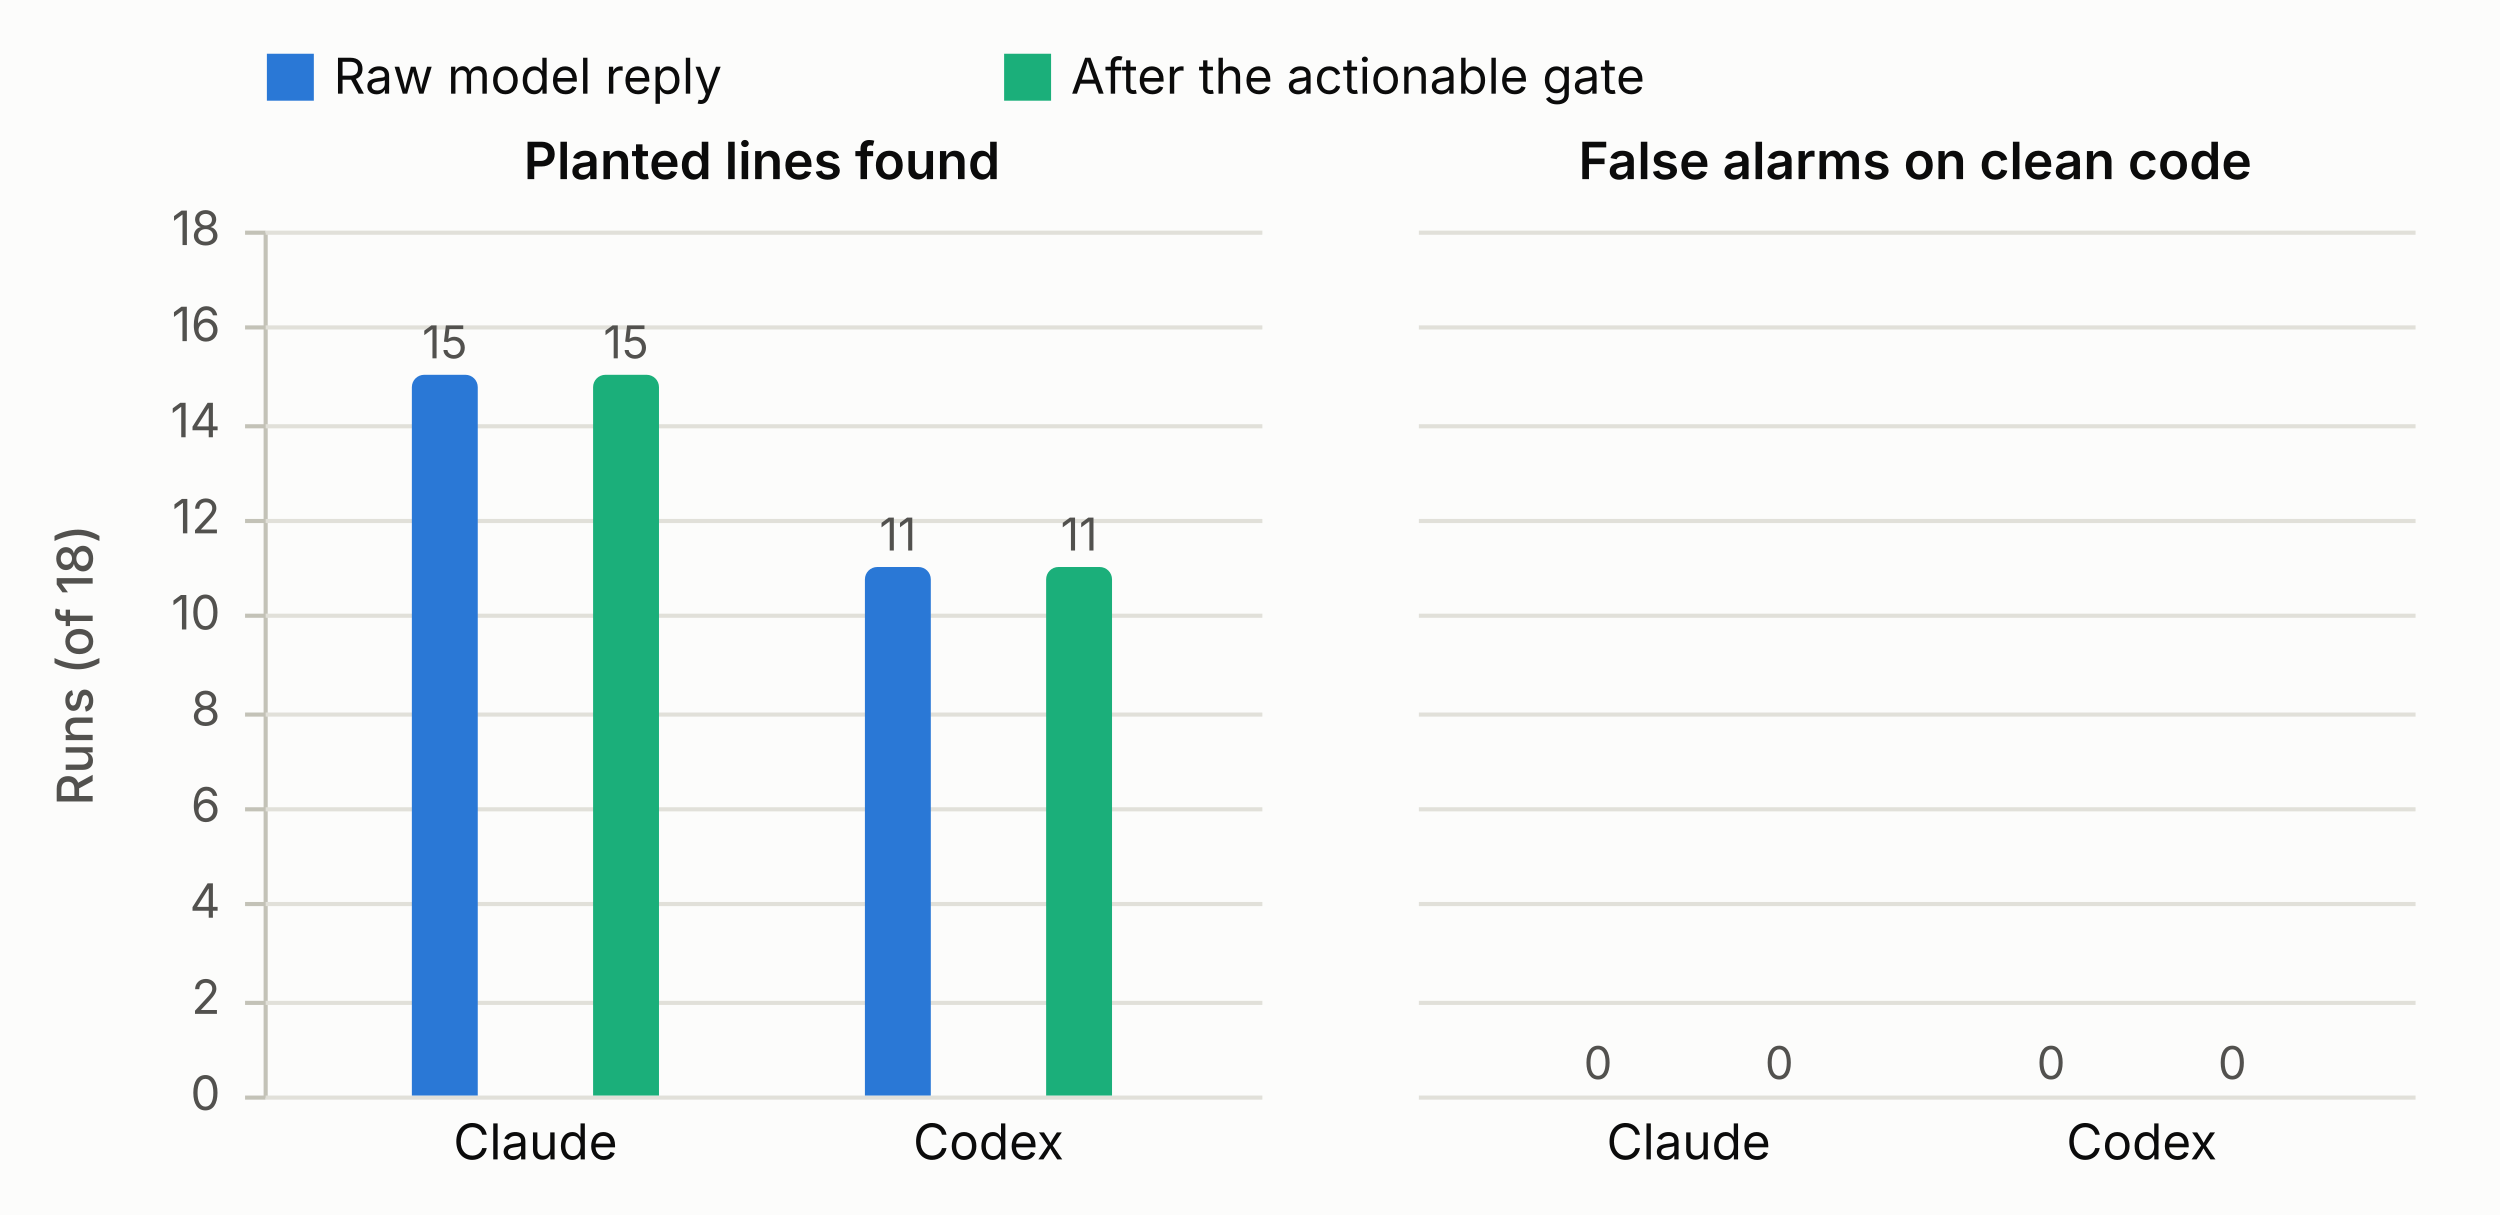
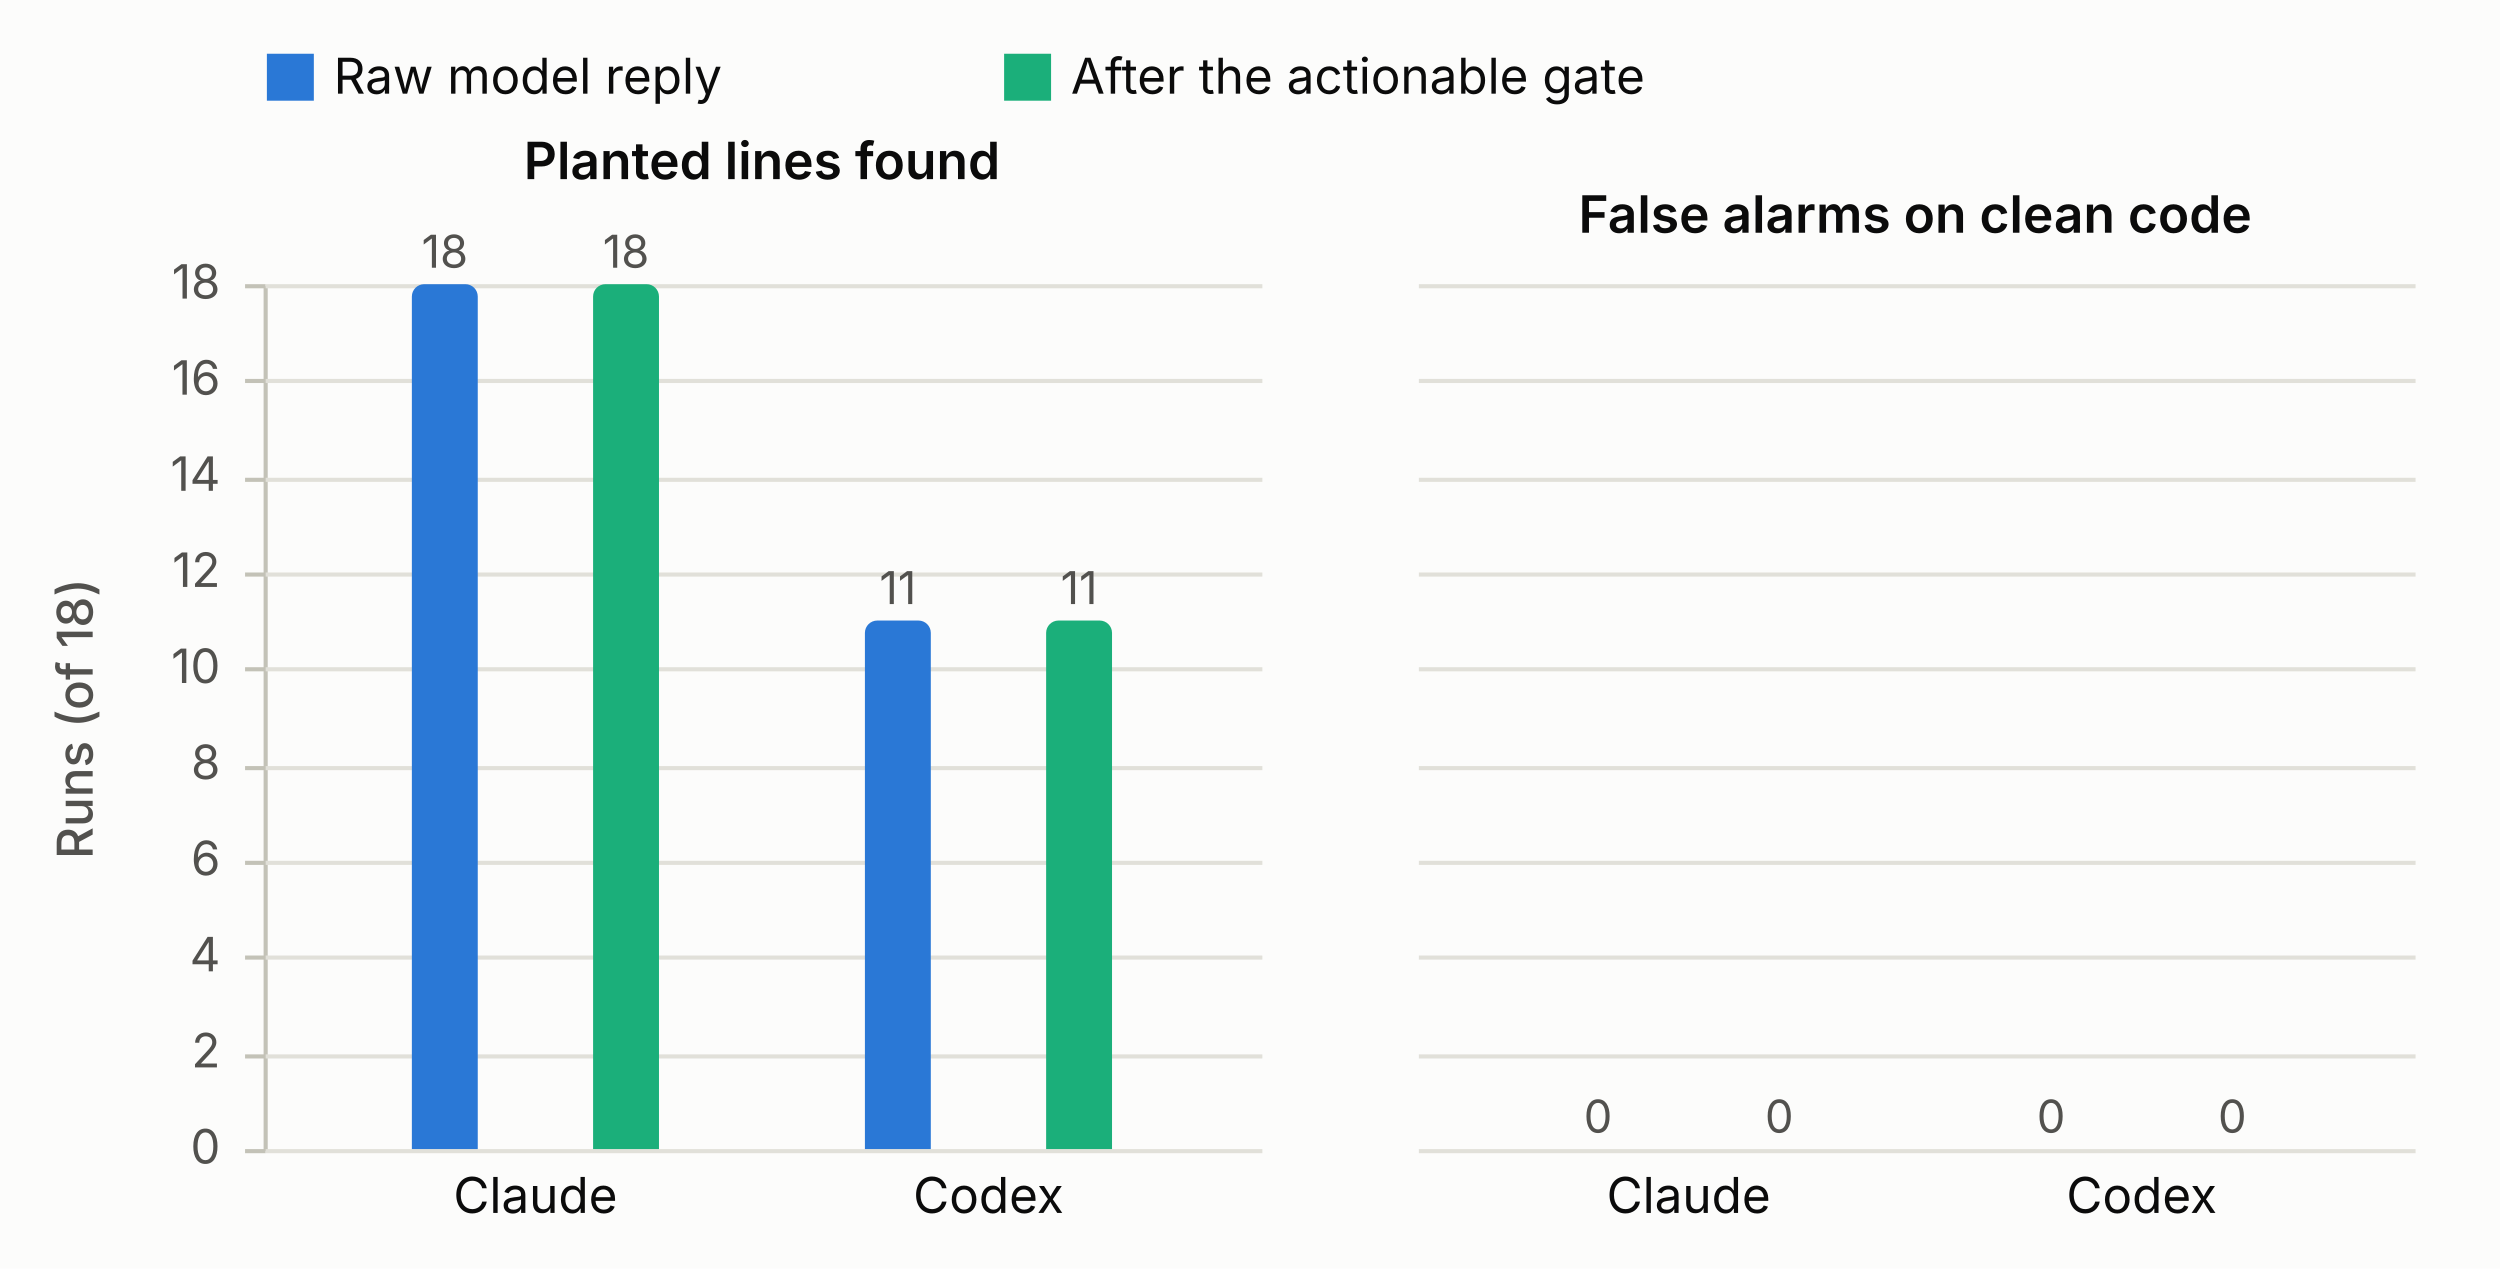
- <svg xmlns="http://www.w3.org/2000/svg" style="background:#fcfcfb" version="1.1" class="marks" width="607" height="295" viewBox="0 0 607 295">
-   <rect width="607" height="295" fill="#fcfcfb" />
-   <g fill="none" stroke-miterlimit="4" transform="translate(64,56)">
+ <svg xmlns="http://www.w3.org/2000/svg" style="background:#fcfcfb" version="1.1" class="marks" width="607" height="308" viewBox="0 0 607 308">
+   <rect width="607" height="308" fill="#fcfcfb" />
+   <g fill="none" stroke-miterlimit="4" transform="translate(64,69)">
    <g class="mark-group role-frame root" role="graphics-object" aria-roledescription="group mark container">
      <g transform="translate(0,0)">
        <path class="background" aria-hidden="true" d="M0,0h0v0h0Z" />
        <g>
          <g class="mark-group role-row-header row_header" role="graphics-object" aria-roledescription="group mark container">
            <g transform="translate(0,0)">
              <path class="background" aria-hidden="true" d="M0,0h0v210h0Z" />
              <g>
                <g class="mark-group role-axis" role="graphics-symbol" aria-roledescription="axis" aria-label="Y-axis titled 'Runs (of 18)' for a linear scale with values from 0 to 18">
                  <g transform="translate(0.5,0.5)">
                    <path class="background" aria-hidden="true" d="M0,0h0v0h0Z" pointer-events="none" />
                    <g>
                      <g class="mark-rule role-axis-tick" pointer-events="none">
                        <line transform="translate(0,210)" x2="-5" y2="0" stroke="#c3c2b7" stroke-width="1" opacity="1" />
                        <line transform="translate(0,187)" x2="-5" y2="0" stroke="#c3c2b7" stroke-width="1" opacity="1" />
                        <line transform="translate(0,163)" x2="-5" y2="0" stroke="#c3c2b7" stroke-width="1" opacity="1" />
                        <line transform="translate(0,140)" x2="-5" y2="0" stroke="#c3c2b7" stroke-width="1" opacity="1" />
                        <line transform="translate(0,117)" x2="-5" y2="0" stroke="#c3c2b7" stroke-width="1" opacity="1" />
                        <line transform="translate(0,93)" x2="-5" y2="0" stroke="#c3c2b7" stroke-width="1" opacity="1" />
                        <line transform="translate(0,70)" x2="-5" y2="0" stroke="#c3c2b7" stroke-width="1" opacity="1" />
                        <line transform="translate(0,47)" x2="-5" y2="0" stroke="#c3c2b7" stroke-width="1" opacity="1" />
                        <line transform="translate(0,23)" x2="-5" y2="0" stroke="#c3c2b7" stroke-width="1" opacity="1" />
                        <line transform="translate(0,0)" x2="-5" y2="0" stroke="#c3c2b7" stroke-width="1" opacity="1" />
                      </g>
                      <g class="mark-text role-axis-label" pointer-events="none">
                        <text text-anchor="end" transform="translate(-11,213)" font-family="system-ui, -apple-system, &quot;Segoe UI&quot;, sans-serif" font-size="11.5px" fill="#52514e" opacity="1">0</text>
                        <text text-anchor="end" transform="translate(-11,189.6667)" font-family="system-ui, -apple-system, &quot;Segoe UI&quot;, sans-serif" font-size="11.5px" fill="#52514e" opacity="1">2</text>
                        <text text-anchor="end" transform="translate(-11,166.3333)" font-family="system-ui, -apple-system, &quot;Segoe UI&quot;, sans-serif" font-size="11.5px" fill="#52514e" opacity="1">4</text>
                        <text text-anchor="end" transform="translate(-11,143)" font-family="system-ui, -apple-system, &quot;Segoe UI&quot;, sans-serif" font-size="11.5px" fill="#52514e" opacity="1">6</text>
                        <text text-anchor="end" transform="translate(-11,119.6667)" font-family="system-ui, -apple-system, &quot;Segoe UI&quot;, sans-serif" font-size="11.5px" fill="#52514e" opacity="1">8</text>
                        <text text-anchor="end" transform="translate(-11,96.33333)" font-family="system-ui, -apple-system, &quot;Segoe UI&quot;, sans-serif" font-size="11.5px" fill="#52514e" opacity="1">10</text>
                        <text text-anchor="end" transform="translate(-11,73)" font-family="system-ui, -apple-system, &quot;Segoe UI&quot;, sans-serif" font-size="11.5px" fill="#52514e" opacity="1">12</text>
                        <text text-anchor="end" transform="translate(-11,49.66667)" font-family="system-ui, -apple-system, &quot;Segoe UI&quot;, sans-serif" font-size="11.5px" fill="#52514e" opacity="1">14</text>
                        <text text-anchor="end" transform="translate(-11,26.33333)" font-family="system-ui, -apple-system, &quot;Segoe UI&quot;, sans-serif" font-size="11.5px" fill="#52514e" opacity="1">16</text>
                        <text text-anchor="end" transform="translate(-11,3)" font-family="system-ui, -apple-system, &quot;Segoe UI&quot;, sans-serif" font-size="11.5px" fill="#52514e" opacity="1">18</text>
                      </g>
                      <g class="mark-rule role-axis-domain" pointer-events="none">
                        <line transform="translate(0,210)" x2="0" y2="-210" stroke="#c3c2b7" stroke-width="1" opacity="1" />
                      </g>
                      <g class="mark-text role-axis-title" pointer-events="none">
                        <text text-anchor="middle" transform="translate(-39,105) rotate(-90) translate(0,-3)" font-family="system-ui, -apple-system, &quot;Segoe UI&quot;, sans-serif" font-size="12px" font-weight="500" fill="#52514e" opacity="1">Runs (of 18)</text>
                      </g>
                    </g>
                    <path class="foreground" aria-hidden="true" d="" pointer-events="none" display="none" />
                  </g>
                </g>
              </g>
              <path class="foreground" aria-hidden="true" d="" display="none" />
            </g>
          </g>
          <g class="mark-group role-column-footer column_footer" role="graphics-object" aria-roledescription="group mark container">
            <g transform="translate(0,210)">
              <path class="background" aria-hidden="true" d="M0,0h242v0h-242Z" />
              <g>
                <g class="mark-group role-axis" role="graphics-symbol" aria-roledescription="axis" aria-label="X-axis for a discrete scale with 2 values: Claude, Codex">
                  <g transform="translate(0.5,0.5)">
                    <path class="background" aria-hidden="true" d="M0,0h0v0h0Z" pointer-events="none" />
                    <g>
                      <g class="mark-text role-axis-label" pointer-events="none">
                        <text text-anchor="middle" transform="translate(65.5,15)" font-family="system-ui, -apple-system, &quot;Segoe UI&quot;, sans-serif" font-size="12px" fill="#0b0b0b" opacity="1">Claude</text>
                        <text text-anchor="middle" transform="translate(175.5,15)" font-family="system-ui, -apple-system, &quot;Segoe UI&quot;, sans-serif" font-size="12px" fill="#0b0b0b" opacity="1">Codex</text>
                      </g>
                    </g>
                    <path class="foreground" aria-hidden="true" d="" pointer-events="none" display="none" />
                  </g>
                </g>
              </g>
              <path class="foreground" aria-hidden="true" d="" display="none" />
            </g>
            <g transform="translate(280,210)">
              <path class="background" aria-hidden="true" d="M0,0h242v0h-242Z" />
              <g>
                <g class="mark-group role-axis" role="graphics-symbol" aria-roledescription="axis" aria-label="X-axis for a discrete scale with 2 values: Claude, Codex">
                  <g transform="translate(0.5,0.5)">
                    <path class="background" aria-hidden="true" d="M0,0h0v0h0Z" pointer-events="none" />
                    <g>
                      <g class="mark-text role-axis-label" pointer-events="none">
                        <text text-anchor="middle" transform="translate(65.5,15)" font-family="system-ui, -apple-system, &quot;Segoe UI&quot;, sans-serif" font-size="12px" fill="#0b0b0b" opacity="1">Claude</text>
                        <text text-anchor="middle" transform="translate(175.5,15)" font-family="system-ui, -apple-system, &quot;Segoe UI&quot;, sans-serif" font-size="12px" fill="#0b0b0b" opacity="1">Codex</text>
                      </g>
                    </g>
                    <path class="foreground" aria-hidden="true" d="" pointer-events="none" display="none" />
                  </g>
                </g>
              </g>
              <path class="foreground" aria-hidden="true" d="" display="none" />
            </g>
          </g>
          <g class="mark-group role-scope cell" role="graphics-object" aria-roledescription="group mark container">
            <g transform="translate(0,0)">
              <path class="background" aria-hidden="true" d="M0,0h242v210h-242Z" />
              <g>
                <g class="mark-group role-axis" aria-hidden="true">
                  <g transform="translate(0.5,0.5)">
                    <path class="background" aria-hidden="true" d="M0,0h0v0h0Z" pointer-events="none" />
                    <g>
                      <g class="mark-rule role-axis-grid" pointer-events="none">
                        <line transform="translate(0,210)" x2="242" y2="0" stroke="#e1e0d9" stroke-width="1" opacity="1" />
                        <line transform="translate(0,187)" x2="242" y2="0" stroke="#e1e0d9" stroke-width="1" opacity="1" />
                        <line transform="translate(0,163)" x2="242" y2="0" stroke="#e1e0d9" stroke-width="1" opacity="1" />
                        <line transform="translate(0,140)" x2="242" y2="0" stroke="#e1e0d9" stroke-width="1" opacity="1" />
                        <line transform="translate(0,117)" x2="242" y2="0" stroke="#e1e0d9" stroke-width="1" opacity="1" />
                        <line transform="translate(0,93)" x2="242" y2="0" stroke="#e1e0d9" stroke-width="1" opacity="1" />
                        <line transform="translate(0,70)" x2="242" y2="0" stroke="#e1e0d9" stroke-width="1" opacity="1" />
                        <line transform="translate(0,47)" x2="242" y2="0" stroke="#e1e0d9" stroke-width="1" opacity="1" />
                        <line transform="translate(0,23)" x2="242" y2="0" stroke="#e1e0d9" stroke-width="1" opacity="1" />
                        <line transform="translate(0,0)" x2="242" y2="0" stroke="#e1e0d9" stroke-width="1" opacity="1" />
                      </g>
                    </g>
                    <path class="foreground" aria-hidden="true" d="" pointer-events="none" display="none" />
                  </g>
                </g>
                <g class="mark-group role-scope" role="graphics-object" aria-roledescription="group mark container">
-                   <g transform="translate(36,35)">
-                     <path class="background" aria-hidden="true" d="M3,0L13,0C14.656,0,16,1.344,16,3L16,175C16,175,16,175,16,175L0,175C0,175,0,175,0,175L0,3C0,1.344,1.344,0,3,0Z" />
+                   <g transform="translate(36,0)">
+                     <path class="background" aria-hidden="true" d="M3,0L13,0C14.656,0,16,1.344,16,3L16,210C16,210,16,210,16,210L0,210C0,210,0,210,0,210L0,3C0,1.344,1.344,0,3,0Z" />
                    <g clip-path="url(#clip73)">
                      <g class="mark-group role-scope" role="graphics-object" aria-roledescription="group mark container">
-                         <g transform="translate(0,-35)">
-                           <path class="background" aria-hidden="true" d="M0,0h16v0h-16Z" />
-                           <g>
-                             <g class="mark-rect role-mark child_layer_0_marks" role="graphics-object" aria-roledescription="rect mark container">
-                               <path aria-label="provider: Claude; count: 15; stage: Raw model reply" role="graphics-symbol" aria-roledescription="bar" d="M0,35h16v175h-16Z" fill="#2a78d6" />
-                             </g>
-                           </g>
-                           <path class="foreground" aria-hidden="true" d="" display="none" />
-                         </g>
-                       </g>
-                     </g>
-                     <path class="foreground" aria-hidden="true" d="" display="none" />
-                   </g>
-                   <g transform="translate(80,35)">
-                     <path class="background" aria-hidden="true" d="M3,0L13,0C14.656,0,16,1.344,16,3L16,175C16,175,16,175,16,175L0,175C0,175,0,175,0,175L0,3C0,1.344,1.344,0,3,0Z" />
+                         <g transform="translate(0,0)">
+                           <path class="background" aria-hidden="true" d="M0,0h16v0h-16Z" />
+                           <g>
+                             <g class="mark-rect role-mark child_layer_0_marks" role="graphics-object" aria-roledescription="rect mark container">
+                               <path aria-label="provider: Claude; count: 18; stage: Raw model reply" role="graphics-symbol" aria-roledescription="bar" d="M0,0h16v210h-16Z" fill="#2a78d6" />
+                             </g>
+                           </g>
+                           <path class="foreground" aria-hidden="true" d="" display="none" />
+                         </g>
+                       </g>
+                     </g>
+                     <path class="foreground" aria-hidden="true" d="" display="none" />
+                   </g>
+                   <g transform="translate(80,0)">
+                     <path class="background" aria-hidden="true" d="M3,0L13,0C14.656,0,16,1.344,16,3L16,210C16,210,16,210,16,210L0,210C0,210,0,210,0,210L0,3C0,1.344,1.344,0,3,0Z" />
                    <g clip-path="url(#clip74)">
                      <g class="mark-group role-scope" role="graphics-object" aria-roledescription="group mark container">
-                         <g transform="translate(0,-35)">
-                           <path class="background" aria-hidden="true" d="M0,0h16v0h-16Z" />
-                           <g>
-                             <g class="mark-rect role-mark child_layer_0_marks" role="graphics-object" aria-roledescription="rect mark container">
-                               <path aria-label="provider: Claude; count: 15; stage: After the actionable gate" role="graphics-symbol" aria-roledescription="bar" d="M0,35h16v175h-16Z" fill="#1baf7a" />
+                         <g transform="translate(0,0)">
+                           <path class="background" aria-hidden="true" d="M0,0h16v0h-16Z" />
+                           <g>
+                             <g class="mark-rect role-mark child_layer_0_marks" role="graphics-object" aria-roledescription="rect mark container">
+                               <path aria-label="provider: Claude; count: 18; stage: After the actionable gate" role="graphics-symbol" aria-roledescription="bar" d="M0,0h16v210h-16Z" fill="#1baf7a" />
                            </g>
                          </g>
                          <path class="foreground" aria-hidden="true" d="" display="none" />
                        </g>
                      </g>
                    </g>
                    <path class="foreground" aria-hidden="true" d="" display="none" />
                  </g>
                  <g transform="translate(146,81.66667)">
                    <path class="background" aria-hidden="true" d="M3,0L13,0C14.656,0,16,1.344,16,3L16,128.333C16,128.333,16,128.333,16,128.333L0,128.333C0,128.333,0,128.333,0,128.333L0,3C0,1.344,1.344,0,3,0Z" />
                    <g clip-path="url(#clip75)">
                      <g class="mark-group role-scope" role="graphics-object" aria-roledescription="group mark container">
                        <g transform="translate(0,-81.66667)">
                          <path class="background" aria-hidden="true" d="M0,0h16v0h-16Z" />
                          <g>
                            <g class="mark-rect role-mark child_layer_0_marks" role="graphics-object" aria-roledescription="rect mark container">
                              <path aria-label="provider: Codex; count: 11; stage: Raw model reply" role="graphics-symbol" aria-roledescription="bar" d="M0,81.667h16v128.333h-16Z" fill="#2a78d6" />
                            </g>
                          </g>
                          <path class="foreground" aria-hidden="true" d="" display="none" />
                        </g>
                      </g>
                    </g>
                    <path class="foreground" aria-hidden="true" d="" display="none" />
                  </g>
                  <g transform="translate(190,81.66667)">
                    <path class="background" aria-hidden="true" d="M3,0L13,0C14.656,0,16,1.344,16,3L16,128.333C16,128.333,16,128.333,16,128.333L0,128.333C0,128.333,0,128.333,0,128.333L0,3C0,1.344,1.344,0,3,0Z" />
                    <g clip-path="url(#clip76)">
                      <g class="mark-group role-scope" role="graphics-object" aria-roledescription="group mark container">
                        <g transform="translate(0,-81.66667)">
                          <path class="background" aria-hidden="true" d="M0,0h16v0h-16Z" />
                          <g>
                            <g class="mark-rect role-mark child_layer_0_marks" role="graphics-object" aria-roledescription="rect mark container">
                              <path aria-label="provider: Codex; count: 11; stage: After the actionable gate" role="graphics-symbol" aria-roledescription="bar" d="M0,81.667h16v128.333h-16Z" fill="#1baf7a" />
                            </g>
                          </g>
                          <path class="foreground" aria-hidden="true" d="" display="none" />
                        </g>
                      </g>
                    </g>
                    <path class="foreground" aria-hidden="true" d="" display="none" />
                  </g>
                </g>
                <g class="mark-text role-mark child_layer_1_marks" role="graphics-object" aria-roledescription="text mark container">
-                   <text aria-label="provider: Claude; count: 15; stage: Raw model reply" role="graphics-symbol" aria-roledescription="text mark" text-anchor="middle" transform="translate(44,31)" font-family="system-ui, -apple-system, &quot;Segoe UI&quot;, sans-serif" font-size="11px" fill="#52514e">15</text>
-                   <text aria-label="provider: Claude; count: 15; stage: After the actionable gate" role="graphics-symbol" aria-roledescription="text mark" text-anchor="middle" transform="translate(88,31)" font-family="system-ui, -apple-system, &quot;Segoe UI&quot;, sans-serif" font-size="11px" fill="#52514e">15</text>
+                   <text aria-label="provider: Claude; count: 18; stage: Raw model reply" role="graphics-symbol" aria-roledescription="text mark" text-anchor="middle" transform="translate(44,-4)" font-family="system-ui, -apple-system, &quot;Segoe UI&quot;, sans-serif" font-size="11px" fill="#52514e">18</text>
+                   <text aria-label="provider: Claude; count: 18; stage: After the actionable gate" role="graphics-symbol" aria-roledescription="text mark" text-anchor="middle" transform="translate(88,-4)" font-family="system-ui, -apple-system, &quot;Segoe UI&quot;, sans-serif" font-size="11px" fill="#52514e">18</text>
                  <text aria-label="provider: Codex; count: 11; stage: Raw model reply" role="graphics-symbol" aria-roledescription="text mark" text-anchor="middle" transform="translate(154,77.66667)" font-family="system-ui, -apple-system, &quot;Segoe UI&quot;, sans-serif" font-size="11px" fill="#52514e">11</text>
                  <text aria-label="provider: Codex; count: 11; stage: After the actionable gate" role="graphics-symbol" aria-roledescription="text mark" text-anchor="middle" transform="translate(198,77.66667)" font-family="system-ui, -apple-system, &quot;Segoe UI&quot;, sans-serif" font-size="11px" fill="#52514e">11</text>
                </g>
                <g class="mark-group role-title">
-                   <g transform="translate(121,-22.5)">
+                   <g transform="translate(121,-35.5)">
                    <path class="background" aria-hidden="true" d="M0,0h0v0h0Z" pointer-events="none" />
                    <g>
                      <g class="mark-text role-title-text" role="graphics-symbol" aria-roledescription="title" aria-label="Title text 'Planted lines found'" pointer-events="none">
                        <text text-anchor="middle" transform="translate(0,10)" font-family="system-ui, -apple-system, &quot;Segoe UI&quot;, sans-serif" font-size="12.5px" font-weight="600" fill="#0b0b0b" opacity="1">Planted lines found</text>
                      </g>
                    </g>
                    <path class="foreground" aria-hidden="true" d="" pointer-events="none" display="none" />
                  </g>
                </g>
              </g>
              <path class="foreground" aria-hidden="true" d="" display="none" />
            </g>
            <g transform="translate(280,0)">
              <path class="background" aria-hidden="true" d="M0,0h242v210h-242Z" />
              <g>
                <g class="mark-group role-axis" aria-hidden="true">
                  <g transform="translate(0.5,0.5)">
                    <path class="background" aria-hidden="true" d="M0,0h0v0h0Z" pointer-events="none" />
                    <g>
                      <g class="mark-rule role-axis-grid" pointer-events="none">
                        <line transform="translate(0,210)" x2="242" y2="0" stroke="#e1e0d9" stroke-width="1" opacity="1" />
                        <line transform="translate(0,187)" x2="242" y2="0" stroke="#e1e0d9" stroke-width="1" opacity="1" />
                        <line transform="translate(0,163)" x2="242" y2="0" stroke="#e1e0d9" stroke-width="1" opacity="1" />
                        <line transform="translate(0,140)" x2="242" y2="0" stroke="#e1e0d9" stroke-width="1" opacity="1" />
                        <line transform="translate(0,117)" x2="242" y2="0" stroke="#e1e0d9" stroke-width="1" opacity="1" />
                        <line transform="translate(0,93)" x2="242" y2="0" stroke="#e1e0d9" stroke-width="1" opacity="1" />
                        <line transform="translate(0,70)" x2="242" y2="0" stroke="#e1e0d9" stroke-width="1" opacity="1" />
                        <line transform="translate(0,47)" x2="242" y2="0" stroke="#e1e0d9" stroke-width="1" opacity="1" />
                        <line transform="translate(0,23)" x2="242" y2="0" stroke="#e1e0d9" stroke-width="1" opacity="1" />
                        <line transform="translate(0,0)" x2="242" y2="0" stroke="#e1e0d9" stroke-width="1" opacity="1" />
                      </g>
                    </g>
                    <path class="foreground" aria-hidden="true" d="" pointer-events="none" display="none" />
                  </g>
                </g>
                <g class="mark-group role-scope" role="graphics-object" aria-roledescription="group mark container">
                  <g transform="translate(36,210)">
                    <path class="background" aria-hidden="true" d="M0,0h16v0h-16Z" />
                    <g clip-path="url(#clip77)">
                      <g class="mark-group role-scope" role="graphics-object" aria-roledescription="group mark container">
                        <g transform="translate(0,-210)">
                          <path class="background" aria-hidden="true" d="M0,0h16v0h-16Z" />
                          <g>
                            <g class="mark-rect role-mark child_layer_0_marks" role="graphics-object" aria-roledescription="rect mark container">
                              <path aria-label="provider: Claude; count: 0; stage: Raw model reply" role="graphics-symbol" aria-roledescription="bar" d="M0,210h16v0h-16Z" fill="#2a78d6" />
                            </g>
                          </g>
                          <path class="foreground" aria-hidden="true" d="" display="none" />
                        </g>
                      </g>
                    </g>
                    <path class="foreground" aria-hidden="true" d="" display="none" />
                  </g>
                  <g transform="translate(80,210)">
                    <path class="background" aria-hidden="true" d="M0,0h16v0h-16Z" />
                    <g clip-path="url(#clip78)">
                      <g class="mark-group role-scope" role="graphics-object" aria-roledescription="group mark container">
                        <g transform="translate(0,-210)">
                          <path class="background" aria-hidden="true" d="M0,0h16v0h-16Z" />
                          <g>
                            <g class="mark-rect role-mark child_layer_0_marks" role="graphics-object" aria-roledescription="rect mark container">
                              <path aria-label="provider: Claude; count: 0; stage: After the actionable gate" role="graphics-symbol" aria-roledescription="bar" d="M0,210h16v0h-16Z" fill="#1baf7a" />
                            </g>
                          </g>
                          <path class="foreground" aria-hidden="true" d="" display="none" />
                        </g>
                      </g>
                    </g>
                    <path class="foreground" aria-hidden="true" d="" display="none" />
                  </g>
                  <g transform="translate(146,210)">
                    <path class="background" aria-hidden="true" d="M0,0h16v0h-16Z" />
                    <g clip-path="url(#clip79)">
                      <g class="mark-group role-scope" role="graphics-object" aria-roledescription="group mark container">
                        <g transform="translate(0,-210)">
                          <path class="background" aria-hidden="true" d="M0,0h16v0h-16Z" />
                          <g>
                            <g class="mark-rect role-mark child_layer_0_marks" role="graphics-object" aria-roledescription="rect mark container">
                              <path aria-label="provider: Codex; count: 0; stage: Raw model reply" role="graphics-symbol" aria-roledescription="bar" d="M0,210h16v0h-16Z" fill="#2a78d6" />
                            </g>
                          </g>
                          <path class="foreground" aria-hidden="true" d="" display="none" />
                        </g>
                      </g>
                    </g>
                    <path class="foreground" aria-hidden="true" d="" display="none" />
                  </g>
                  <g transform="translate(190,210)">
                    <path class="background" aria-hidden="true" d="M0,0h16v0h-16Z" />
                    <g clip-path="url(#clip80)">
                      <g class="mark-group role-scope" role="graphics-object" aria-roledescription="group mark container">
                        <g transform="translate(0,-210)">
                          <path class="background" aria-hidden="true" d="M0,0h16v0h-16Z" />
                          <g>
                            <g class="mark-rect role-mark child_layer_0_marks" role="graphics-object" aria-roledescription="rect mark container">
                              <path aria-label="provider: Codex; count: 0; stage: After the actionable gate" role="graphics-symbol" aria-roledescription="bar" d="M0,210h16v0h-16Z" fill="#1baf7a" />
                            </g>
                          </g>
                          <path class="foreground" aria-hidden="true" d="" display="none" />
                        </g>
                      </g>
                    </g>
                    <path class="foreground" aria-hidden="true" d="" display="none" />
                  </g>
                </g>
                <g class="mark-text role-mark child_layer_1_marks" role="graphics-object" aria-roledescription="text mark container">
                  <text aria-label="provider: Claude; count: 0; stage: Raw model reply" role="graphics-symbol" aria-roledescription="text mark" text-anchor="middle" transform="translate(44,206)" font-family="system-ui, -apple-system, &quot;Segoe UI&quot;, sans-serif" font-size="11px" fill="#52514e">0</text>
                  <text aria-label="provider: Claude; count: 0; stage: After the actionable gate" role="graphics-symbol" aria-roledescription="text mark" text-anchor="middle" transform="translate(88,206)" font-family="system-ui, -apple-system, &quot;Segoe UI&quot;, sans-serif" font-size="11px" fill="#52514e">0</text>
                  <text aria-label="provider: Codex; count: 0; stage: Raw model reply" role="graphics-symbol" aria-roledescription="text mark" text-anchor="middle" transform="translate(154,206)" font-family="system-ui, -apple-system, &quot;Segoe UI&quot;, sans-serif" font-size="11px" fill="#52514e">0</text>
                  <text aria-label="provider: Codex; count: 0; stage: After the actionable gate" role="graphics-symbol" aria-roledescription="text mark" text-anchor="middle" transform="translate(198,206)" font-family="system-ui, -apple-system, &quot;Segoe UI&quot;, sans-serif" font-size="11px" fill="#52514e">0</text>
                </g>
                <g class="mark-group role-title">
                  <g transform="translate(121,-22.5)">
                    <path class="background" aria-hidden="true" d="M0,0h0v0h0Z" pointer-events="none" />
                    <g>
                      <g class="mark-text role-title-text" role="graphics-symbol" aria-roledescription="title" aria-label="Title text 'False alarms on clean code'" pointer-events="none">
                        <text text-anchor="middle" transform="translate(0,10)" font-family="system-ui, -apple-system, &quot;Segoe UI&quot;, sans-serif" font-size="12.5px" font-weight="600" fill="#0b0b0b" opacity="1">False alarms on clean code</text>
                      </g>
                    </g>
                    <path class="foreground" aria-hidden="true" d="" pointer-events="none" display="none" />
                  </g>
                </g>
              </g>
              <path class="foreground" aria-hidden="true" d="" display="none" />
            </g>
          </g>
          <g class="mark-group role-legend" role="graphics-symbol" aria-roledescription="legend" aria-label="Symbol legend for fill color with 2 values: Raw model reply, After the actionable gate">
-             <g transform="translate(0,-44)">
+             <g transform="translate(0,-57)">
              <path class="background" aria-hidden="true" d="M0,0h436v13h-436Z" pointer-events="none" />
              <g>
                <g class="mark-group role-legend-entry">
                  <g transform="translate(0,0)">
                    <path class="background" aria-hidden="true" d="M0,0h0v0h0Z" pointer-events="none" />
                    <g>
                      <g class="mark-group role-scope" role="graphics-object" aria-roledescription="group mark container">
                        <g transform="translate(0,0.25)">
                          <path class="background" aria-hidden="true" d="M0,0h161v12.5h-161Z" pointer-events="none" opacity="1" />
                          <g>
                            <g class="mark-symbol role-legend-symbol" pointer-events="none">
                              <path transform="translate(6.5,6.5)" d="M-5.701,-5.701h11.402v11.402h-11.402Z" fill="#2a78d6" stroke-width="1.5" opacity="1" />
                            </g>
                            <g class="mark-text role-legend-label" pointer-events="none">
                              <text text-anchor="start" transform="translate(17,10.5)" font-family="system-ui, -apple-system, &quot;Segoe UI&quot;, sans-serif" font-size="12px" fill="#0b0b0b" opacity="1">Raw model reply</text>
                            </g>
                          </g>
                          <path class="foreground" aria-hidden="true" d="" pointer-events="none" display="none" />
                        </g>
                        <g transform="translate(179,0.25)">
                          <path class="background" aria-hidden="true" d="M0,0h257v12.5h-257Z" pointer-events="none" opacity="1" />
                          <g>
                            <g class="mark-symbol role-legend-symbol" pointer-events="none">
                              <path transform="translate(6.5,6.5)" d="M-5.701,-5.701h11.402v11.402h-11.402Z" fill="#1baf7a" stroke-width="1.5" opacity="1" />
                            </g>
                            <g class="mark-text role-legend-label" pointer-events="none">
                              <text text-anchor="start" transform="translate(17,10.5)" font-family="system-ui, -apple-system, &quot;Segoe UI&quot;, sans-serif" font-size="12px" fill="#0b0b0b" opacity="1">After the actionable gate</text>
                            </g>
                          </g>
                          <path class="foreground" aria-hidden="true" d="" pointer-events="none" display="none" />
                        </g>
                      </g>
                    </g>
                    <path class="foreground" aria-hidden="true" d="" pointer-events="none" display="none" />
                  </g>
                </g>
              </g>
              <path class="foreground" aria-hidden="true" d="" pointer-events="none" display="none" />
            </g>
          </g>
        </g>
        <path class="foreground" aria-hidden="true" d="" display="none" />
      </g>
    </g>
  </g>
  <defs>
    <clipPath id="clip73">
-       <path d="M3,0L13,0C14.656,0,16,1.344,16,3L16,175C16,175,16,175,16,175L0,175C0,175,0,175,0,175L0,3C0,1.344,1.344,0,3,0Z" />
+       <path d="M3,0L13,0C14.656,0,16,1.344,16,3L16,210C16,210,16,210,16,210L0,210C0,210,0,210,0,210L0,3C0,1.344,1.344,0,3,0Z" />
    </clipPath>
    <clipPath id="clip74">
-       <path d="M3,0L13,0C14.656,0,16,1.344,16,3L16,175C16,175,16,175,16,175L0,175C0,175,0,175,0,175L0,3C0,1.344,1.344,0,3,0Z" />
+       <path d="M3,0L13,0C14.656,0,16,1.344,16,3L16,210C16,210,16,210,16,210L0,210C0,210,0,210,0,210L0,3C0,1.344,1.344,0,3,0Z" />
    </clipPath>
    <clipPath id="clip75">
      <path d="M3,0L13,0C14.656,0,16,1.344,16,3L16,128.333C16,128.333,16,128.333,16,128.333L0,128.333C0,128.333,0,128.333,0,128.333L0,3C0,1.344,1.344,0,3,0Z" />
    </clipPath>
    <clipPath id="clip76">
      <path d="M3,0L13,0C14.656,0,16,1.344,16,3L16,128.333C16,128.333,16,128.333,16,128.333L0,128.333C0,128.333,0,128.333,0,128.333L0,3C0,1.344,1.344,0,3,0Z" />
    </clipPath>
    <clipPath id="clip77">
      <path d="M0,0h16v0h-16Z" />
    </clipPath>
    <clipPath id="clip78">
      <path d="M0,0h16v0h-16Z" />
    </clipPath>
    <clipPath id="clip79">
      <path d="M0,0h16v0h-16Z" />
    </clipPath>
    <clipPath id="clip80">
      <path d="M0,0h16v0h-16Z" />
    </clipPath>
  </defs>
</svg>
